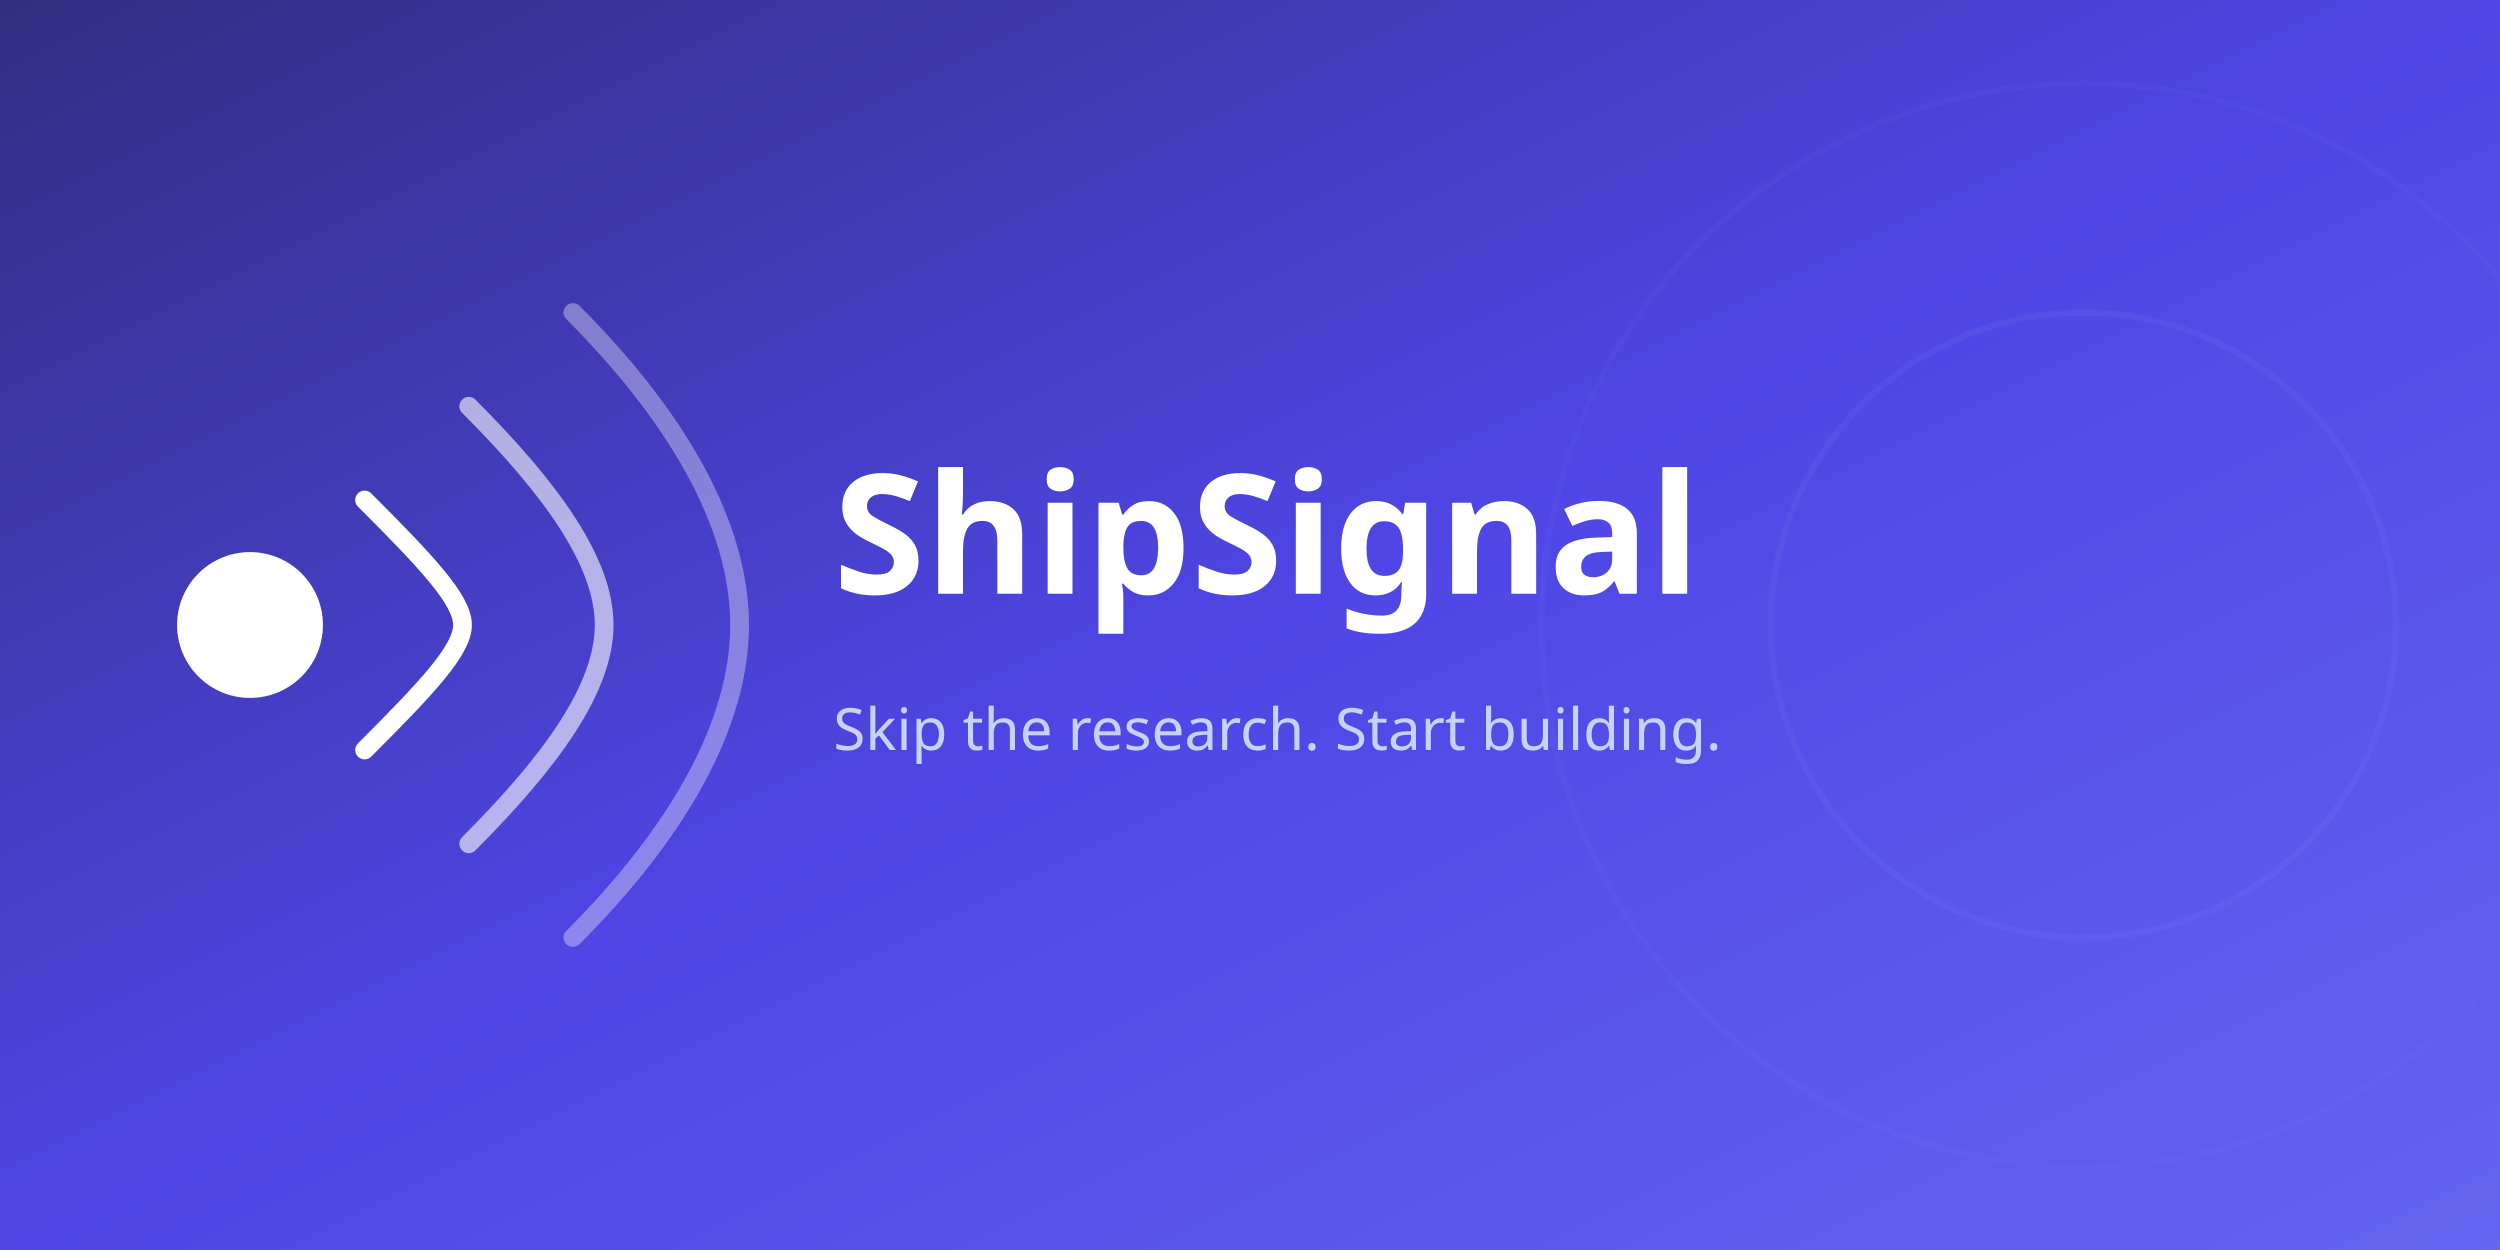
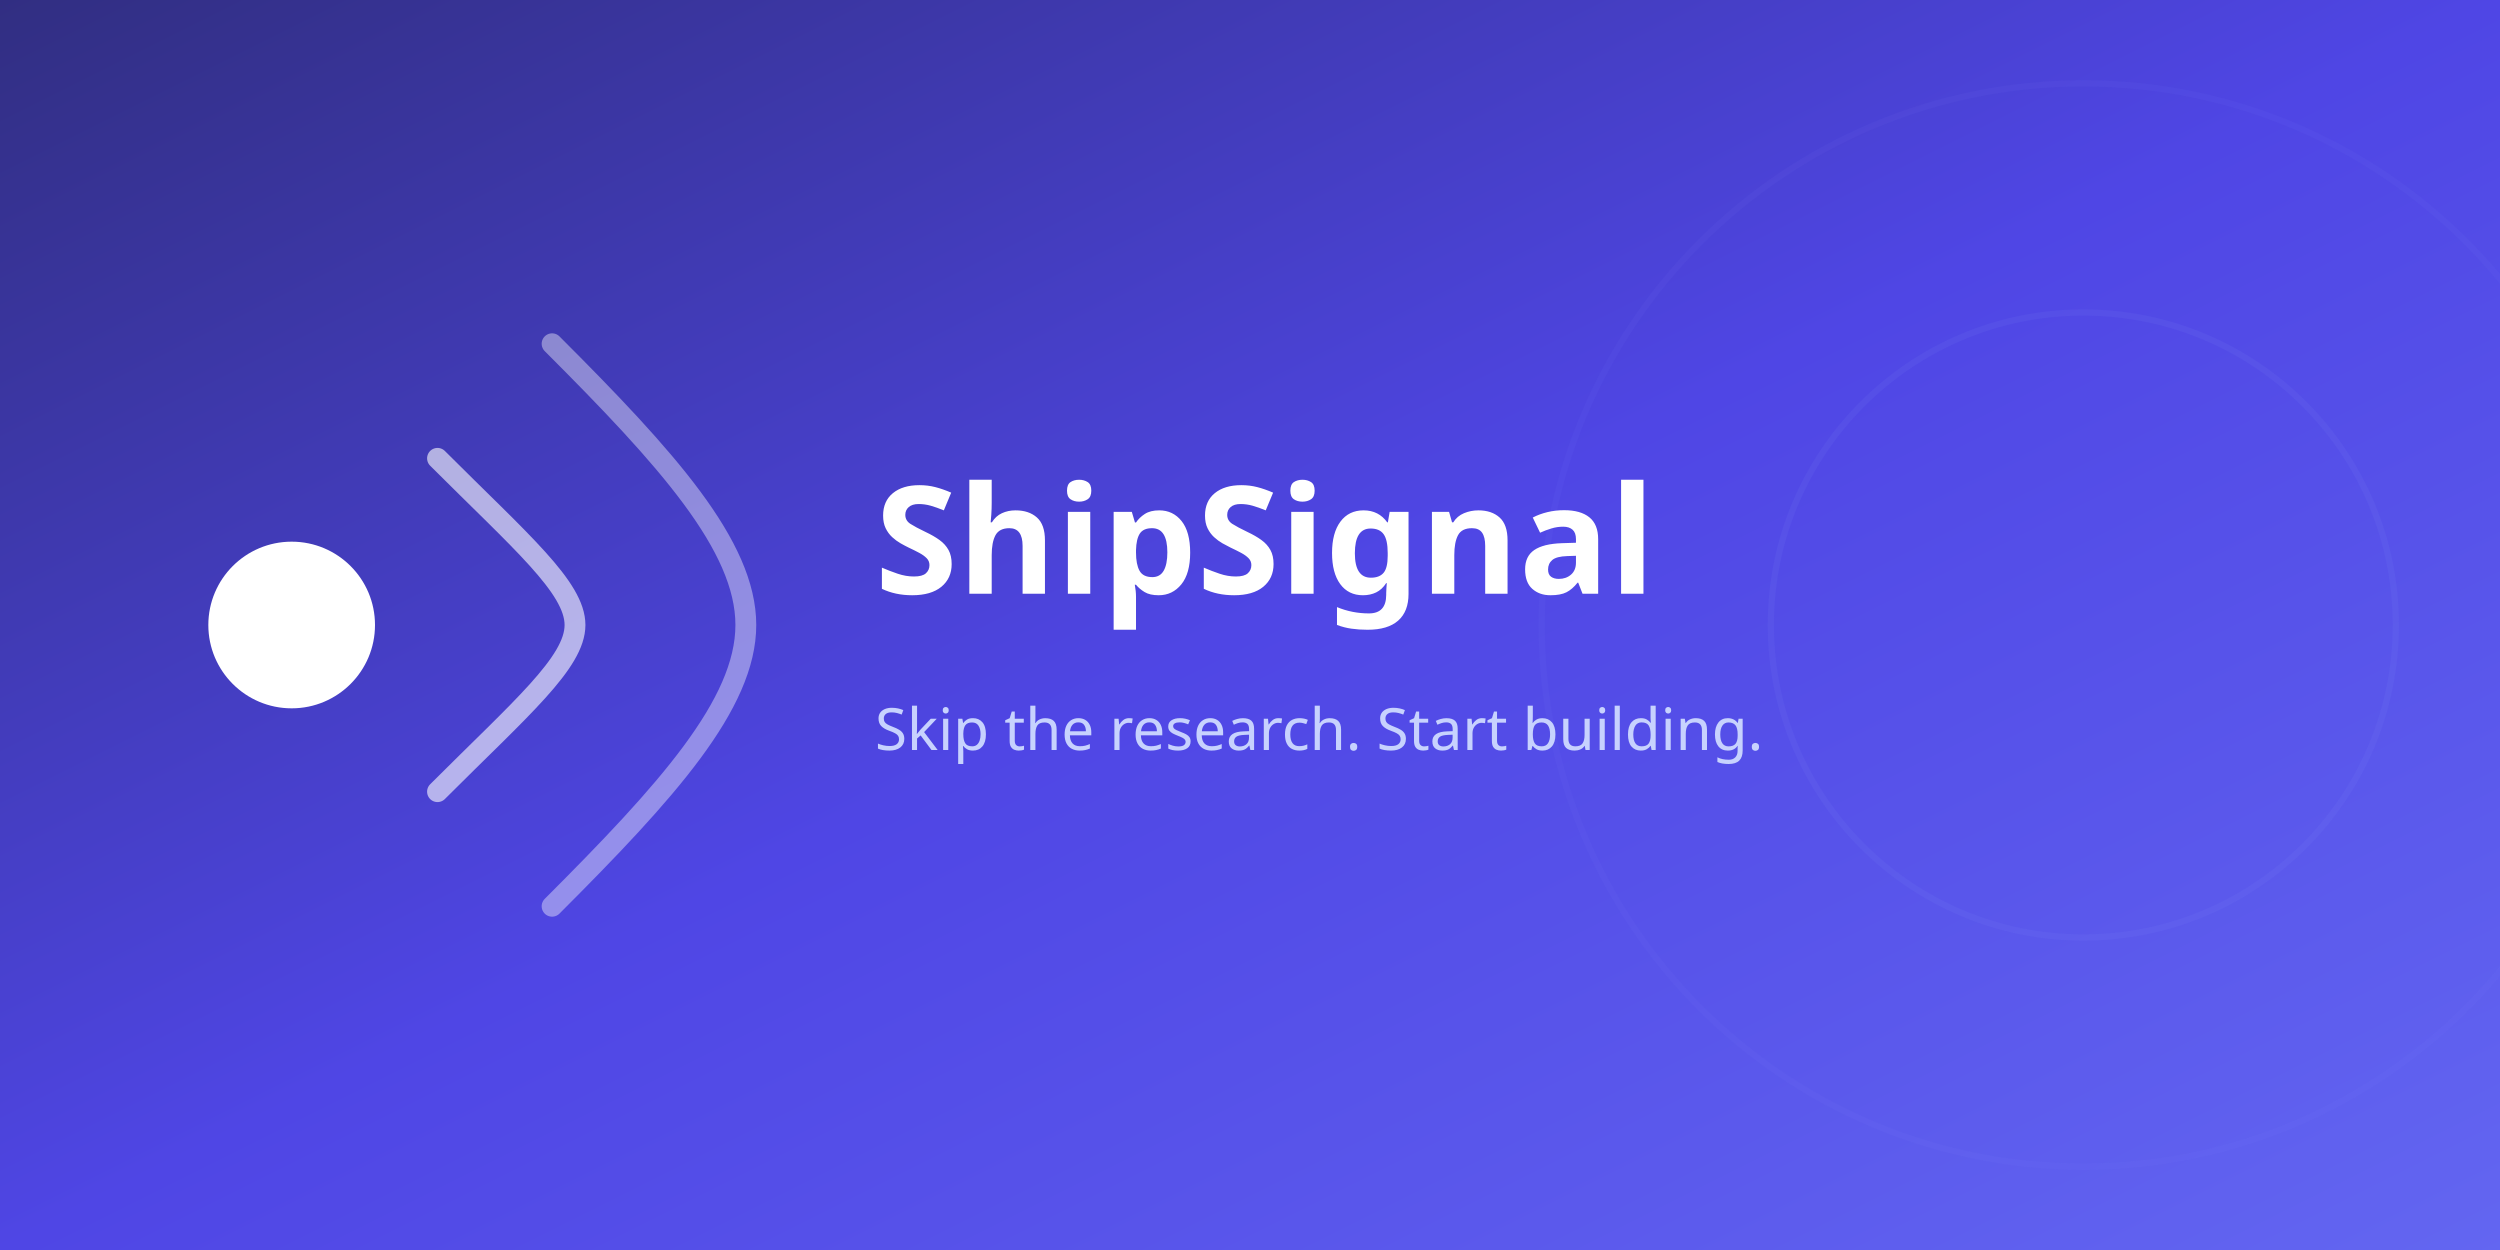
<svg xmlns="http://www.w3.org/2000/svg" width="1200" height="600" viewBox="0 0 1200 600" fill="none">
  <defs>
    <linearGradient id="tc-bg" x1="0%" y1="0%" x2="100%" y2="100%">
      <stop offset="0%" stop-color="#312e81" />
      <stop offset="50%" stop-color="#4f46e5" />
      <stop offset="100%" stop-color="#6366f1" />
    </linearGradient>
  </defs>
  <rect width="1200" height="600" fill="url(#tc-bg)" />
  <circle cx="1000" cy="300" r="150" fill="none" stroke="#818cf8" stroke-width="3" opacity="0.1" />
  <circle cx="1000" cy="300" r="260" fill="none" stroke="#818cf8" stroke-width="3" opacity="0.06" />
-   <circle cx="120" cy="300" r="35" fill="white" />
-   <path d="M175 240C205 270 222 288 222 300C222 312 205 330 175 360" stroke="white" stroke-width="9" stroke-linecap="round" fill="none" />
-   <path d="M225 195C265 235 290 270 290 300C290 330 265 365 225 405" stroke="white" stroke-width="9" stroke-linecap="round" fill="none" opacity="0.6" />
-   <path d="M275 150C325 200 355 252 355 300C355 348 325 400 275 450" stroke="white" stroke-width="9" stroke-linecap="round" fill="none" opacity="0.35" />
-   <text x="400" y="285" font-family="Outfit, sans-serif" font-size="80" font-weight="700" fill="white">ShipSignal</text>
-   <text x="400" y="360" font-family="Outfit, sans-serif" font-size="28" font-weight="400" fill="#c7d2fe">Skip the research. Start building.</text>
+   <circle cx="140" cy="300" r="40" fill="white" />
+   <path d="M210 220C250 260 276 282 276 300C276 318 250 340 210 380" stroke="white" stroke-width="10" stroke-linecap="round" fill="none" opacity="0.6" />
+   <path d="M265 165C320 220 358 262 358 300C358 338 320 380 265 435" stroke="white" stroke-width="10" stroke-linecap="round" fill="none" opacity="0.4" />
+   <text x="420" y="285" font-family="Outfit, sans-serif" font-size="72" font-weight="700" fill="white">ShipSignal</text>
+   <text x="420" y="360" font-family="Outfit, sans-serif" font-size="28" font-weight="400" fill="#c7d2fe">Skip the research. Start building.</text>
</svg>
